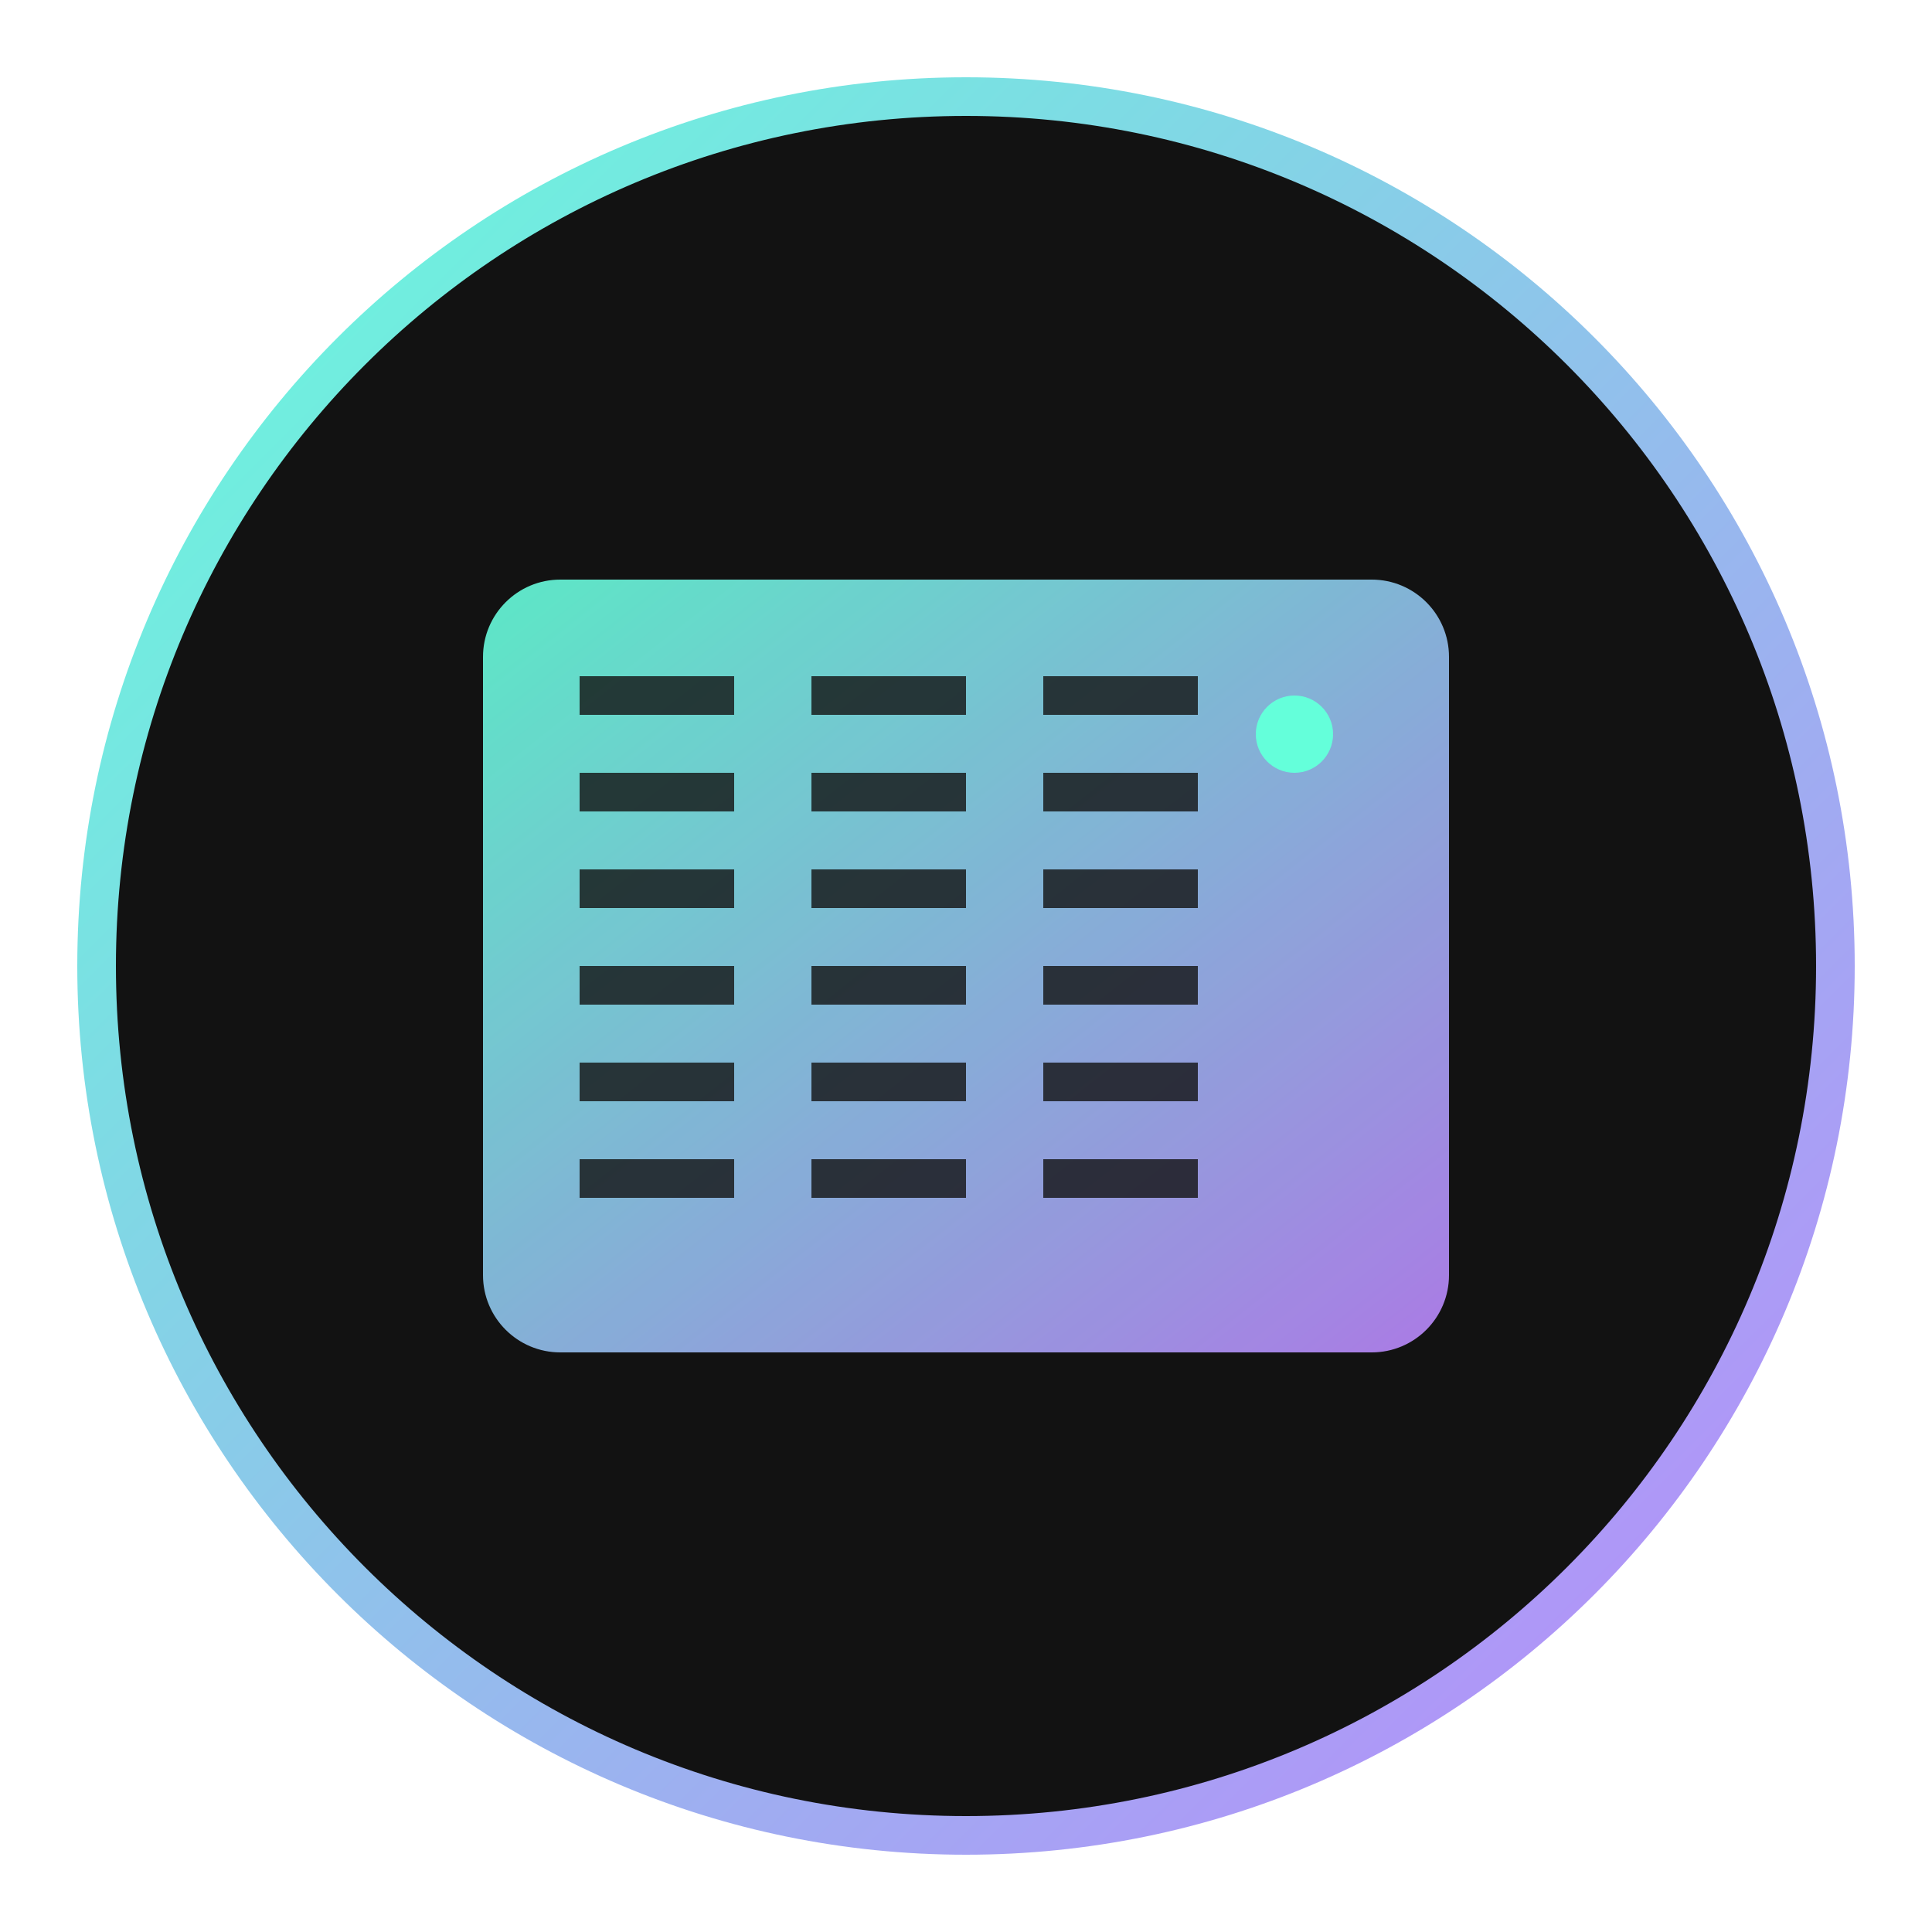
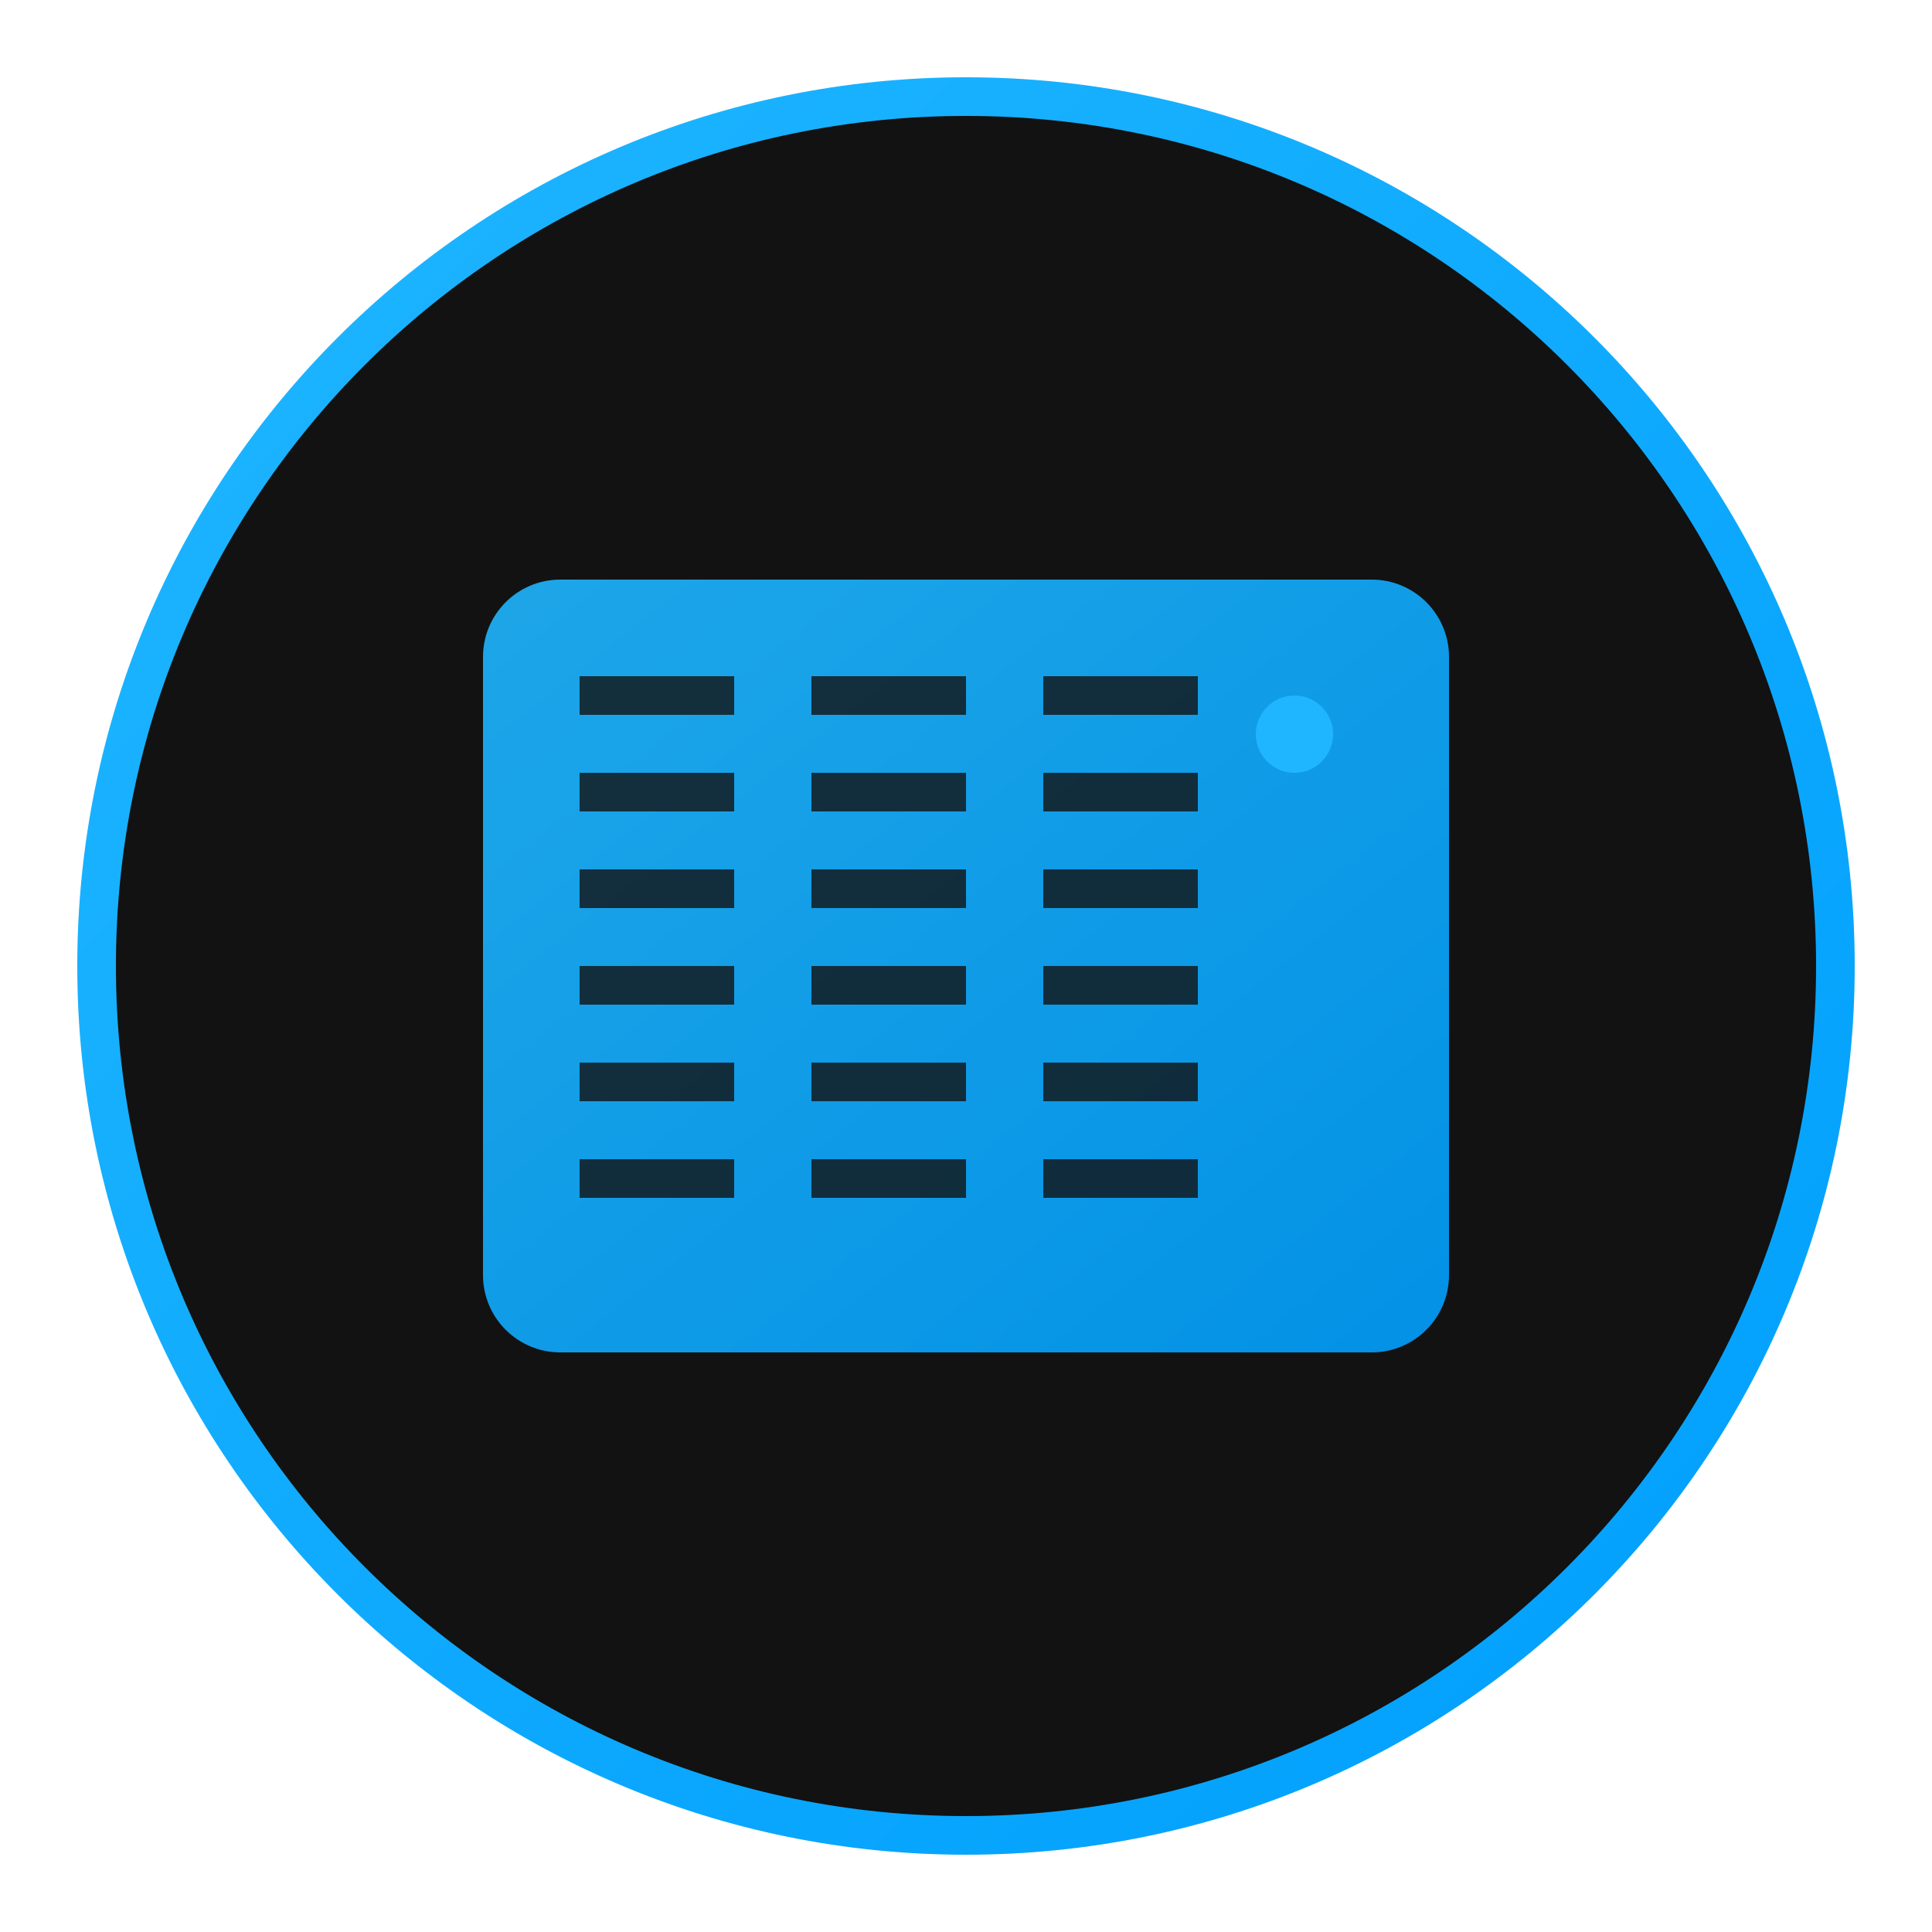
<svg xmlns="http://www.w3.org/2000/svg" viewBox="0 0 100 100" width="100" height="100">
  <defs>
    <linearGradient id="serverGradient" x1="0%" y1="0%" x2="100%" y2="100%">
-       <stop offset="0%" style="stop-color:#64ffda;stop-opacity:1" />
-       <stop offset="100%" style="stop-color:#bb86fc;stop-opacity:1" />
+       <stop offset="0%" style="stop-color:#1fb6ff;stop-opacity:1" />
+       <stop offset="100%" style="stop-color:#009ffd;stop-opacity:1" />
    </linearGradient>
  </defs>
  <circle cx="50" cy="50" r="45" fill="#121212" stroke="url(#serverGradient)" stroke-width="2" />
  <rect x="25" y="30" width="50" height="40" rx="4" fill="url(#serverGradient)" opacity="0.9" />
  <rect x="30" y="35" width="8" height="2" fill="#121212" opacity="0.8" />
  <rect x="42" y="35" width="8" height="2" fill="#121212" opacity="0.8" />
  <rect x="54" y="35" width="8" height="2" fill="#121212" opacity="0.8" />
  <rect x="30" y="40" width="8" height="2" fill="#121212" opacity="0.8" />
  <rect x="42" y="40" width="8" height="2" fill="#121212" opacity="0.8" />
  <rect x="54" y="40" width="8" height="2" fill="#121212" opacity="0.8" />
  <rect x="30" y="45" width="8" height="2" fill="#121212" opacity="0.8" />
  <rect x="42" y="45" width="8" height="2" fill="#121212" opacity="0.8" />
  <rect x="54" y="45" width="8" height="2" fill="#121212" opacity="0.8" />
  <rect x="30" y="50" width="8" height="2" fill="#121212" opacity="0.8" />
  <rect x="42" y="50" width="8" height="2" fill="#121212" opacity="0.8" />
  <rect x="54" y="50" width="8" height="2" fill="#121212" opacity="0.8" />
  <rect x="30" y="55" width="8" height="2" fill="#121212" opacity="0.8" />
  <rect x="42" y="55" width="8" height="2" fill="#121212" opacity="0.8" />
  <rect x="54" y="55" width="8" height="2" fill="#121212" opacity="0.8" />
  <rect x="30" y="60" width="8" height="2" fill="#121212" opacity="0.8" />
  <rect x="42" y="60" width="8" height="2" fill="#121212" opacity="0.8" />
  <rect x="54" y="60" width="8" height="2" fill="#121212" opacity="0.8" />
-   <circle cx="67" cy="38" r="2" fill="#64ffda" />
+   <circle cx="67" cy="38" r="2" fill="#1fb6ff" />
</svg>
